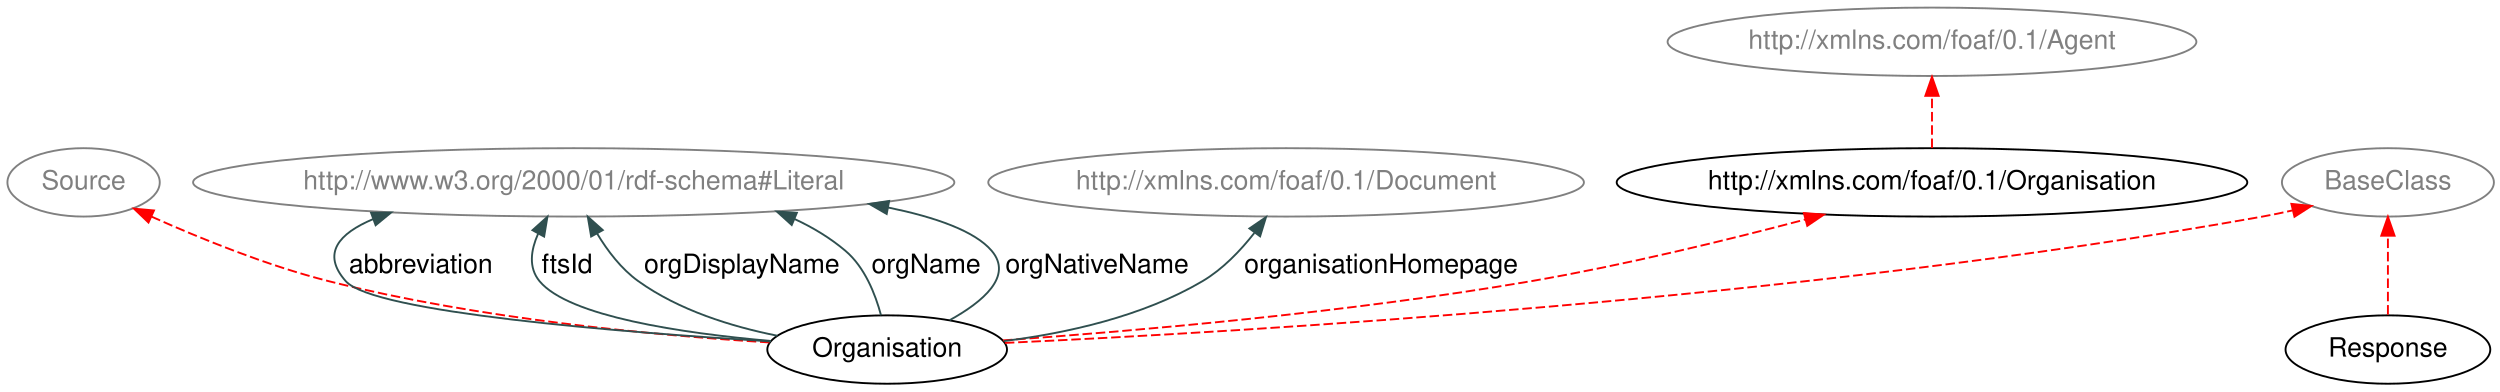
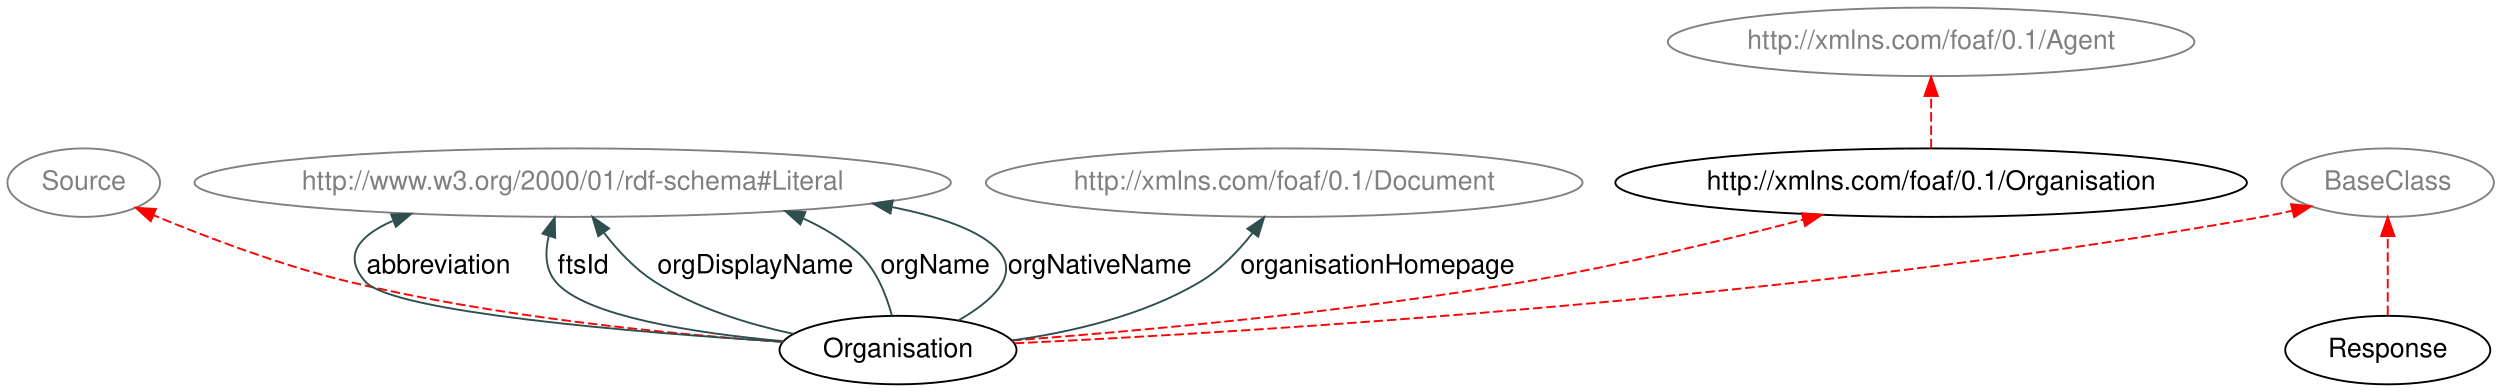
- <svg xmlns="http://www.w3.org/2000/svg" xmlns:xlink="http://www.w3.org/1999/xlink" width="1316pt" height="206pt" viewBox="0.00 0.00 1316.00 206.00">
+ <svg xmlns="http://www.w3.org/2000/svg" xmlns:xlink="http://www.w3.org/1999/xlink" width="1314pt" height="206pt" viewBox="0.00 0.00 1314.00 206.00">
  <g id="graph1" class="graph" transform="scale(1 1) rotate(0) translate(4 202)">
-     <polygon fill="white" stroke="white" points="-4,5 -4,-202 1313,-202 1313,5 -4,5" />
+     <polygon fill="white" stroke="white" points="-4,5 -4,-202 1311,-202 1311,5 -4,5" />
    <g id="node1" class="node">
      <a xlink:href="./#Organisation" xlink:title="Organisation">
-         <ellipse fill="none" stroke="black" cx="463" cy="-18" rx="63.089" ry="18" />
-         <text text-anchor="middle" x="463" y="-14.3" font-family="Helvetica,sans-Serif" font-size="14.00">Organisation</text>
+         <ellipse fill="none" stroke="black" cx="468" cy="-18" rx="62.289" ry="18" />
+         <text text-anchor="middle" x="468" y="-14.3" font-family="Helvetica,sans-Serif" font-size="14.00">Organisation</text>
      </a>
    </g>
    <g id="node3" class="node">
      <a xlink:href="./#http://xmlns.com/foaf/0.1/Organisation" xlink:title="http://xmlns.com/foaf/0.1/Organisation">
-         <ellipse fill="none" stroke="black" cx="1013" cy="-106" rx="165.971" ry="18" />
-         <text text-anchor="middle" x="1013" y="-102.3" font-family="Helvetica,sans-Serif" font-size="14.00">http://xmlns.com/foaf/0.1/Organisation</text>
+         <ellipse fill="none" stroke="black" cx="1011" cy="-106" rx="165.971" ry="18" />
+         <text text-anchor="middle" x="1011" y="-102.3" font-family="Helvetica,sans-Serif" font-size="14.00">http://xmlns.com/foaf/0.1/Organisation</text>
      </a>
    </g>
    <g id="edge2" class="edge">
-       <path fill="none" stroke="red" stroke-dasharray="5,2" d="M523.96,-22.818C592.082,-27.658 705.49,-37.432 802,-54 850.829,-62.383 905.15,-75.605 946.446,-86.486" />
-       <polygon fill="red" stroke="red" points="945.554,-89.87 956.117,-89.054 947.35,-83.105 945.554,-89.87" />
+       <path fill="none" stroke="red" stroke-dasharray="5,2" d="M527.936,-23.015C594.307,-28.004 704.314,-37.886 798,-54 847.264,-62.474 902.1,-75.693 943.795,-86.55" />
+       <polygon fill="red" stroke="red" points="942.999,-89.96 953.56,-89.112 944.776,-83.189 942.999,-89.96" />
    </g>
    <g id="node4" class="node">
      <a xlink:href="./#Response" xlink:title="BaseClass">
-         <ellipse fill="none" stroke="gray" cx="1253" cy="-106" rx="55.79" ry="18" />
-         <text text-anchor="middle" x="1253" y="-102.3" font-family="Helvetica,sans-Serif" font-size="14.00" fill="gray">BaseClass</text>
+         <ellipse fill="none" stroke="gray" cx="1251" cy="-106" rx="55.79" ry="18" />
+         <text text-anchor="middle" x="1251" y="-102.3" font-family="Helvetica,sans-Serif" font-size="14.00" fill="gray">BaseClass</text>
      </a>
    </g>
    <g id="edge4" class="edge">
-       <path fill="none" stroke="red" stroke-dasharray="5,2" d="M524.964,-21.483C650.667,-27.269 944.318,-44.61 1187,-88 1192.11,-88.914 1197.41,-90.014 1202.68,-91.209" />
-       <polygon fill="red" stroke="red" points="1202.18,-94.689 1212.72,-93.602 1203.81,-87.88 1202.18,-94.689" />
+       <path fill="none" stroke="red" stroke-dasharray="5,2" d="M529.36,-21.559C653.839,-27.484 944.637,-45.062 1185,-88 1190.11,-88.913 1195.41,-90.012 1200.68,-91.207" />
+       <polygon fill="red" stroke="red" points="1200.18,-94.688 1210.72,-93.6 1201.81,-87.878 1200.18,-94.688" />
    </g>
    <g id="node6" class="node">
      <a xlink:href="./#Organisation" xlink:title="Source">
        <ellipse fill="none" stroke="gray" cx="40" cy="-106" rx="40.094" ry="18" />
        <text text-anchor="middle" x="40" y="-102.3" font-family="Helvetica,sans-Serif" font-size="14.00" fill="gray">Source</text>
      </a>
    </g>
    <g id="edge6" class="edge">
-       <path fill="none" stroke="red" stroke-dasharray="5,2" d="M401.065,-21.731C340.98,-25.463 247.616,-34.136 169,-54 136.495,-62.213 101.194,-76.576 75.751,-87.97" />
-       <polygon fill="red" stroke="red" points="74.163,-84.848 66.509,-92.173 77.06,-91.22 74.163,-84.848" />
+       <path fill="none" stroke="red" stroke-dasharray="5,2" d="M407.503,-22.249C348.528,-26.368 256.638,-35.322 179,-54 143.342,-62.578 104.254,-77.436 76.636,-88.91" />
+       <polygon fill="red" stroke="red" points="75.228,-85.705 67.37,-92.811 77.945,-92.156 75.228,-85.705" />
    </g>
    <g id="node12" class="node">
      <a xlink:href="./#http://www.w3.org/2000/01/rdf-schema#Literal" xlink:title="http://www.w3.org/2000/01/rdf-schema#Literal">
-         <ellipse fill="none" stroke="gray" cx="298" cy="-106" rx="200.365" ry="18" />
-         <text text-anchor="middle" x="298" y="-102.3" font-family="Helvetica,sans-Serif" font-size="14.00" fill="gray">http://www.w3.org/2000/01/rdf-schema#Literal</text>
+         <ellipse fill="none" stroke="gray" cx="297" cy="-106" rx="198.765" ry="18" />
+         <text text-anchor="middle" x="297" y="-102.3" font-family="Helvetica,sans-Serif" font-size="14.00" fill="gray">http://www.w3.org/2000/01/rdf-schema#Literal</text>
      </a>
    </g>
    <g id="edge12" class="edge">
      <a xlink:href="./#abbreviation" xlink:title="abbreviation">
-         <path fill="none" stroke="darkslategray" d="M401.495,-22.284C322.158,-27.16 192.555,-37.549 178,-54 165.11,-68.57 174.397,-79.105 192.424,-86.672" />
-         <polygon fill="darkslategray" stroke="darkslategray" points="191.323,-89.996 201.917,-90.153 193.733,-83.424 191.323,-89.996" />
+         <path fill="none" stroke="darkslategray" d="M407.57,-22.362C329.621,-27.328 202.286,-37.818 188,-54 175.755,-67.871 185.027,-78.249 202.394,-85.89" />
+         <polygon fill="darkslategray" stroke="darkslategray" points="201.553,-89.316 212.143,-89.64 204.067,-82.783 201.553,-89.316" />
      </a>
      <a xlink:href="./#abbreviation" xlink:title="abbreviation">
-         <text text-anchor="middle" x="217.5" y="-58.3" font-family="Helvetica,sans-Serif" font-size="14.00">abbreviation</text>
+         <text text-anchor="middle" x="226.5" y="-58.3" font-family="Helvetica,sans-Serif" font-size="14.00">abbreviation</text>
      </a>
    </g>
    <g id="edge14" class="edge">
      <a xlink:href="./#ftsId" xlink:title="ftsId">
-         <path fill="none" stroke="darkslategray" d="M401.864,-22.499C354.83,-26.619 295.356,-35.428 280,-54 274.112,-61.121 275.41,-70.303 279.24,-78.91" />
-         <polygon fill="darkslategray" stroke="darkslategray" points="276.292,-80.813 284.17,-87.898 282.43,-77.447 276.292,-80.813" />
+         <path fill="none" stroke="darkslategray" d="M407.856,-22.64C361.587,-26.845 303.085,-35.699 288,-54 282.492,-60.682 282.402,-69.555 284.434,-78.024" />
+         <polygon fill="darkslategray" stroke="darkslategray" points="281.143,-79.222 287.595,-87.626 287.792,-77.033 281.143,-79.222" />
      </a>
      <a xlink:href="./#ftsId" xlink:title="ftsId">
-         <text text-anchor="middle" x="294.5" y="-58.3" font-family="Helvetica,sans-Serif" font-size="14.00">ftsId</text>
+         <text text-anchor="middle" x="302.5" y="-58.3" font-family="Helvetica,sans-Serif" font-size="14.00">ftsId</text>
      </a>
    </g>
    <g id="edge16" class="edge">
      <a xlink:href="./#orgDisplayName" xlink:title="orgDisplayName">
-         <path fill="none" stroke="darkslategray" d="M405.296,-25.248C380.934,-30.097 353.333,-38.708 332,-54 323.048,-60.417 315.778,-69.981 310.292,-79.099" />
-         <polygon fill="darkslategray" stroke="darkslategray" points="307.182,-77.491 305.404,-87.936 313.307,-80.879 307.182,-77.491" />
+         <path fill="none" stroke="darkslategray" d="M413.019,-26.508C389.204,-31.595 361.84,-40.044 340,-54 329.689,-60.589 320.565,-70.426 313.404,-79.708" />
+         <polygon fill="darkslategray" stroke="darkslategray" points="310.449,-77.82 307.402,-87.967 316.112,-81.936 310.449,-77.82" />
      </a>
      <a xlink:href="./#orgDisplayName" xlink:title="orgDisplayName">
-         <text text-anchor="middle" x="386.5" y="-58.3" font-family="Helvetica,sans-Serif" font-size="14.00">orgDisplayName</text>
+         <text text-anchor="middle" x="393" y="-58.3" font-family="Helvetica,sans-Serif" font-size="14.00">orgDisplayName</text>
      </a>
    </g>
    <g id="edge18" class="edge">
      <a xlink:href="./#orgName" xlink:title="orgName">
-         <path fill="none" stroke="darkslategray" d="M459.764,-36.042C456.762,-47.26 451.163,-61.409 441,-70 433.012,-76.752 423.924,-82.24 414.292,-86.695" />
-         <polygon fill="darkslategray" stroke="darkslategray" points="412.759,-83.544 404.908,-90.658 415.482,-89.992 412.759,-83.544" />
+         <path fill="none" stroke="darkslategray" d="M464.789,-36.072C461.798,-47.304 456.202,-61.457 446,-70 437.655,-76.988 428.166,-82.636 418.113,-87.193" />
+         <polygon fill="darkslategray" stroke="darkslategray" points="416.636,-84.017 408.738,-91.079 419.316,-90.483 416.636,-84.017" />
      </a>
      <a xlink:href="./#orgName" xlink:title="orgName">
-         <text text-anchor="middle" x="483.5" y="-58.3" font-family="Helvetica,sans-Serif" font-size="14.00">orgName</text>
+         <text text-anchor="middle" x="487.5" y="-58.3" font-family="Helvetica,sans-Serif" font-size="14.00">orgName</text>
      </a>
    </g>
    <g id="edge20" class="edge">
      <a xlink:href="./#orgNativeName" xlink:title="orgNativeName">
-         <path fill="none" stroke="darkslategray" d="M495.895,-33.449C513.493,-43.177 529.412,-56.628 518,-70 509.178,-80.336 488.622,-87.635 463.439,-92.785" />
-         <polygon fill="darkslategray" stroke="darkslategray" points="462.749,-89.354 453.576,-94.656 464.053,-96.231 462.749,-89.354" />
+         <path fill="none" stroke="darkslategray" d="M499.841,-33.633C516.858,-43.437 532.209,-56.903 521,-70 511.951,-80.573 490.808,-87.976 464.945,-93.153" />
+         <polygon fill="darkslategray" stroke="darkslategray" points="464.011,-89.766 454.816,-95.03 465.287,-96.649 464.011,-89.766" />
      </a>
      <a xlink:href="./#orgNativeName" xlink:title="orgNativeName">
-         <text text-anchor="middle" x="573.5" y="-58.3" font-family="Helvetica,sans-Serif" font-size="14.00">orgNativeName</text>
+         <text text-anchor="middle" x="574" y="-58.3" font-family="Helvetica,sans-Serif" font-size="14.00">orgNativeName</text>
      </a>
    </g>
    <g id="node18" class="node">
      <a xlink:href="./#http://xmlns.com/foaf/0.1/Document" xlink:title="http://xmlns.com/foaf/0.1/Document">
-         <ellipse fill="none" stroke="gray" cx="673" cy="-106" rx="156.772" ry="18" />
-         <text text-anchor="middle" x="673" y="-102.3" font-family="Helvetica,sans-Serif" font-size="14.00" fill="gray">http://xmlns.com/foaf/0.1/Document</text>
+         <ellipse fill="none" stroke="gray" cx="671" cy="-106" rx="156.772" ry="18" />
+         <text text-anchor="middle" x="671" y="-102.3" font-family="Helvetica,sans-Serif" font-size="14.00" fill="gray">http://xmlns.com/foaf/0.1/Document</text>
      </a>
    </g>
    <g id="edge22" class="edge">
      <a xlink:href="./#organisationHomepage" xlink:title="organisationHomepage">
-         <path fill="none" stroke="darkslategray" d="M524.409,-22.459C557.3,-26.568 597.424,-35.356 629,-54 639.639,-60.282 648.991,-70.066 656.306,-79.391" />
-         <polygon fill="darkslategray" stroke="darkslategray" points="653.684,-81.733 662.43,-87.712 659.322,-77.583 653.684,-81.733" />
+         <path fill="none" stroke="darkslategray" d="M527.979,-23.104C559.27,-27.416 597.142,-36.191 627,-54 637.611,-60.329 646.958,-70.121 654.277,-79.44" />
+         <polygon fill="darkslategray" stroke="darkslategray" points="651.655,-81.78 660.407,-87.751 657.289,-77.626 651.655,-81.78" />
      </a>
      <a xlink:href="./#organisationHomepage" xlink:title="organisationHomepage">
-         <text text-anchor="middle" x="723" y="-58.3" font-family="Helvetica,sans-Serif" font-size="14.00">organisationHomepage</text>
+         <text text-anchor="middle" x="720" y="-58.3" font-family="Helvetica,sans-Serif" font-size="14.00">organisationHomepage</text>
      </a>
    </g>
    <g id="node10" class="node">
      <a xlink:href="./#http://xmlns.com/foaf/0.1/Organisation" xlink:title="http://xmlns.com/foaf/0.1/Agent">
-         <ellipse fill="none" stroke="gray" cx="1013" cy="-180" rx="139.175" ry="18" />
-         <text text-anchor="middle" x="1013" y="-176.3" font-family="Helvetica,sans-Serif" font-size="14.00" fill="gray">http://xmlns.com/foaf/0.1/Agent</text>
+         <ellipse fill="none" stroke="gray" cx="1011" cy="-180" rx="138.375" ry="18" />
+         <text text-anchor="middle" x="1011" y="-176.3" font-family="Helvetica,sans-Serif" font-size="14.00" fill="gray">http://xmlns.com/foaf/0.1/Agent</text>
      </a>
    </g>
    <g id="edge10" class="edge">
-       <path fill="none" stroke="red" stroke-dasharray="5,2" d="M1013,-124.063C1013,-132.193 1013,-142.124 1013,-151.295" />
-       <polygon fill="red" stroke="red" points="1009.5,-151.559 1013,-161.559 1016.5,-151.559 1009.5,-151.559" />
+       <path fill="none" stroke="red" stroke-dasharray="5,2" d="M1011,-124.063C1011,-132.193 1011,-142.124 1011,-151.295" />
+       <polygon fill="red" stroke="red" points="1007.5,-151.559 1011,-161.559 1014.5,-151.559 1007.5,-151.559" />
    </g>
    <g id="node8" class="node">
      <a xlink:href="./#Response" xlink:title="Response">
-         <ellipse fill="none" stroke="black" cx="1253" cy="-18" rx="53.891" ry="18" />
-         <text text-anchor="middle" x="1253" y="-14.3" font-family="Helvetica,sans-Serif" font-size="14.00">Response</text>
+         <ellipse fill="none" stroke="black" cx="1251" cy="-18" rx="53.891" ry="18" />
+         <text text-anchor="middle" x="1251" y="-14.3" font-family="Helvetica,sans-Serif" font-size="14.00">Response</text>
      </a>
    </g>
    <g id="edge8" class="edge">
-       <path fill="none" stroke="red" stroke-dasharray="5,2" d="M1253,-36.403C1253,-48.254 1253,-64.183 1253,-77.708" />
-       <polygon fill="red" stroke="red" points="1249.5,-77.916 1253,-87.916 1256.5,-77.916 1249.5,-77.916" />
+       <path fill="none" stroke="red" stroke-dasharray="5,2" d="M1251,-36.403C1251,-48.254 1251,-64.183 1251,-77.708" />
+       <polygon fill="red" stroke="red" points="1247.5,-77.916 1251,-87.916 1254.5,-77.916 1247.5,-77.916" />
    </g>
  </g>
</svg>
